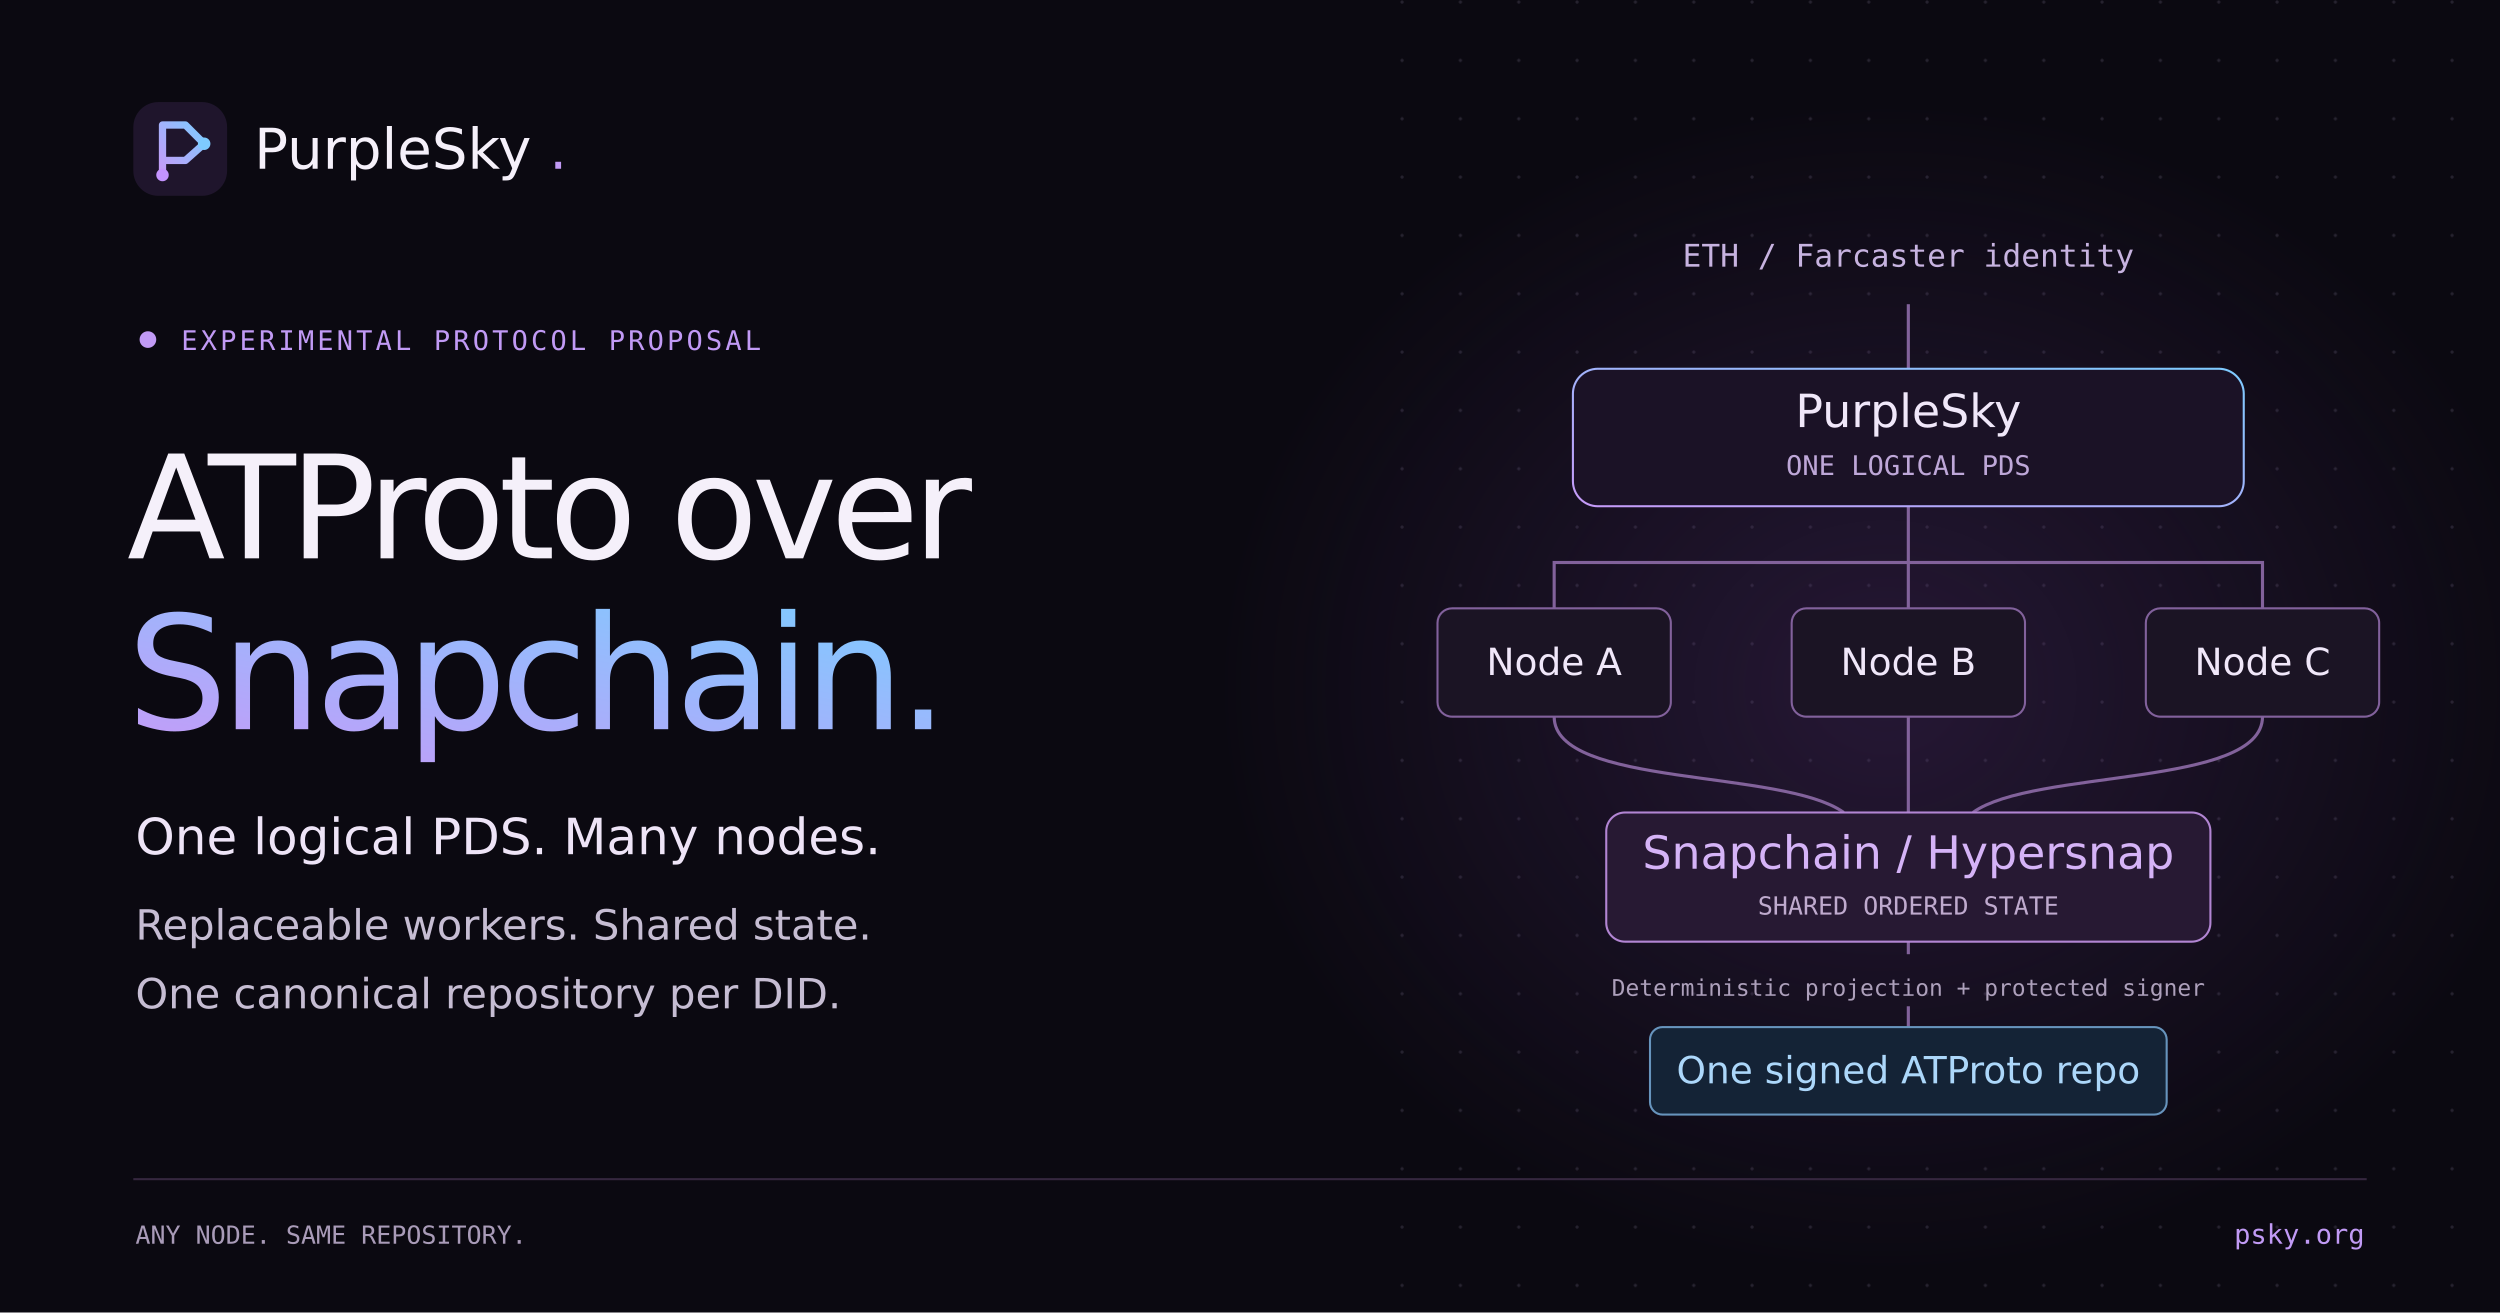
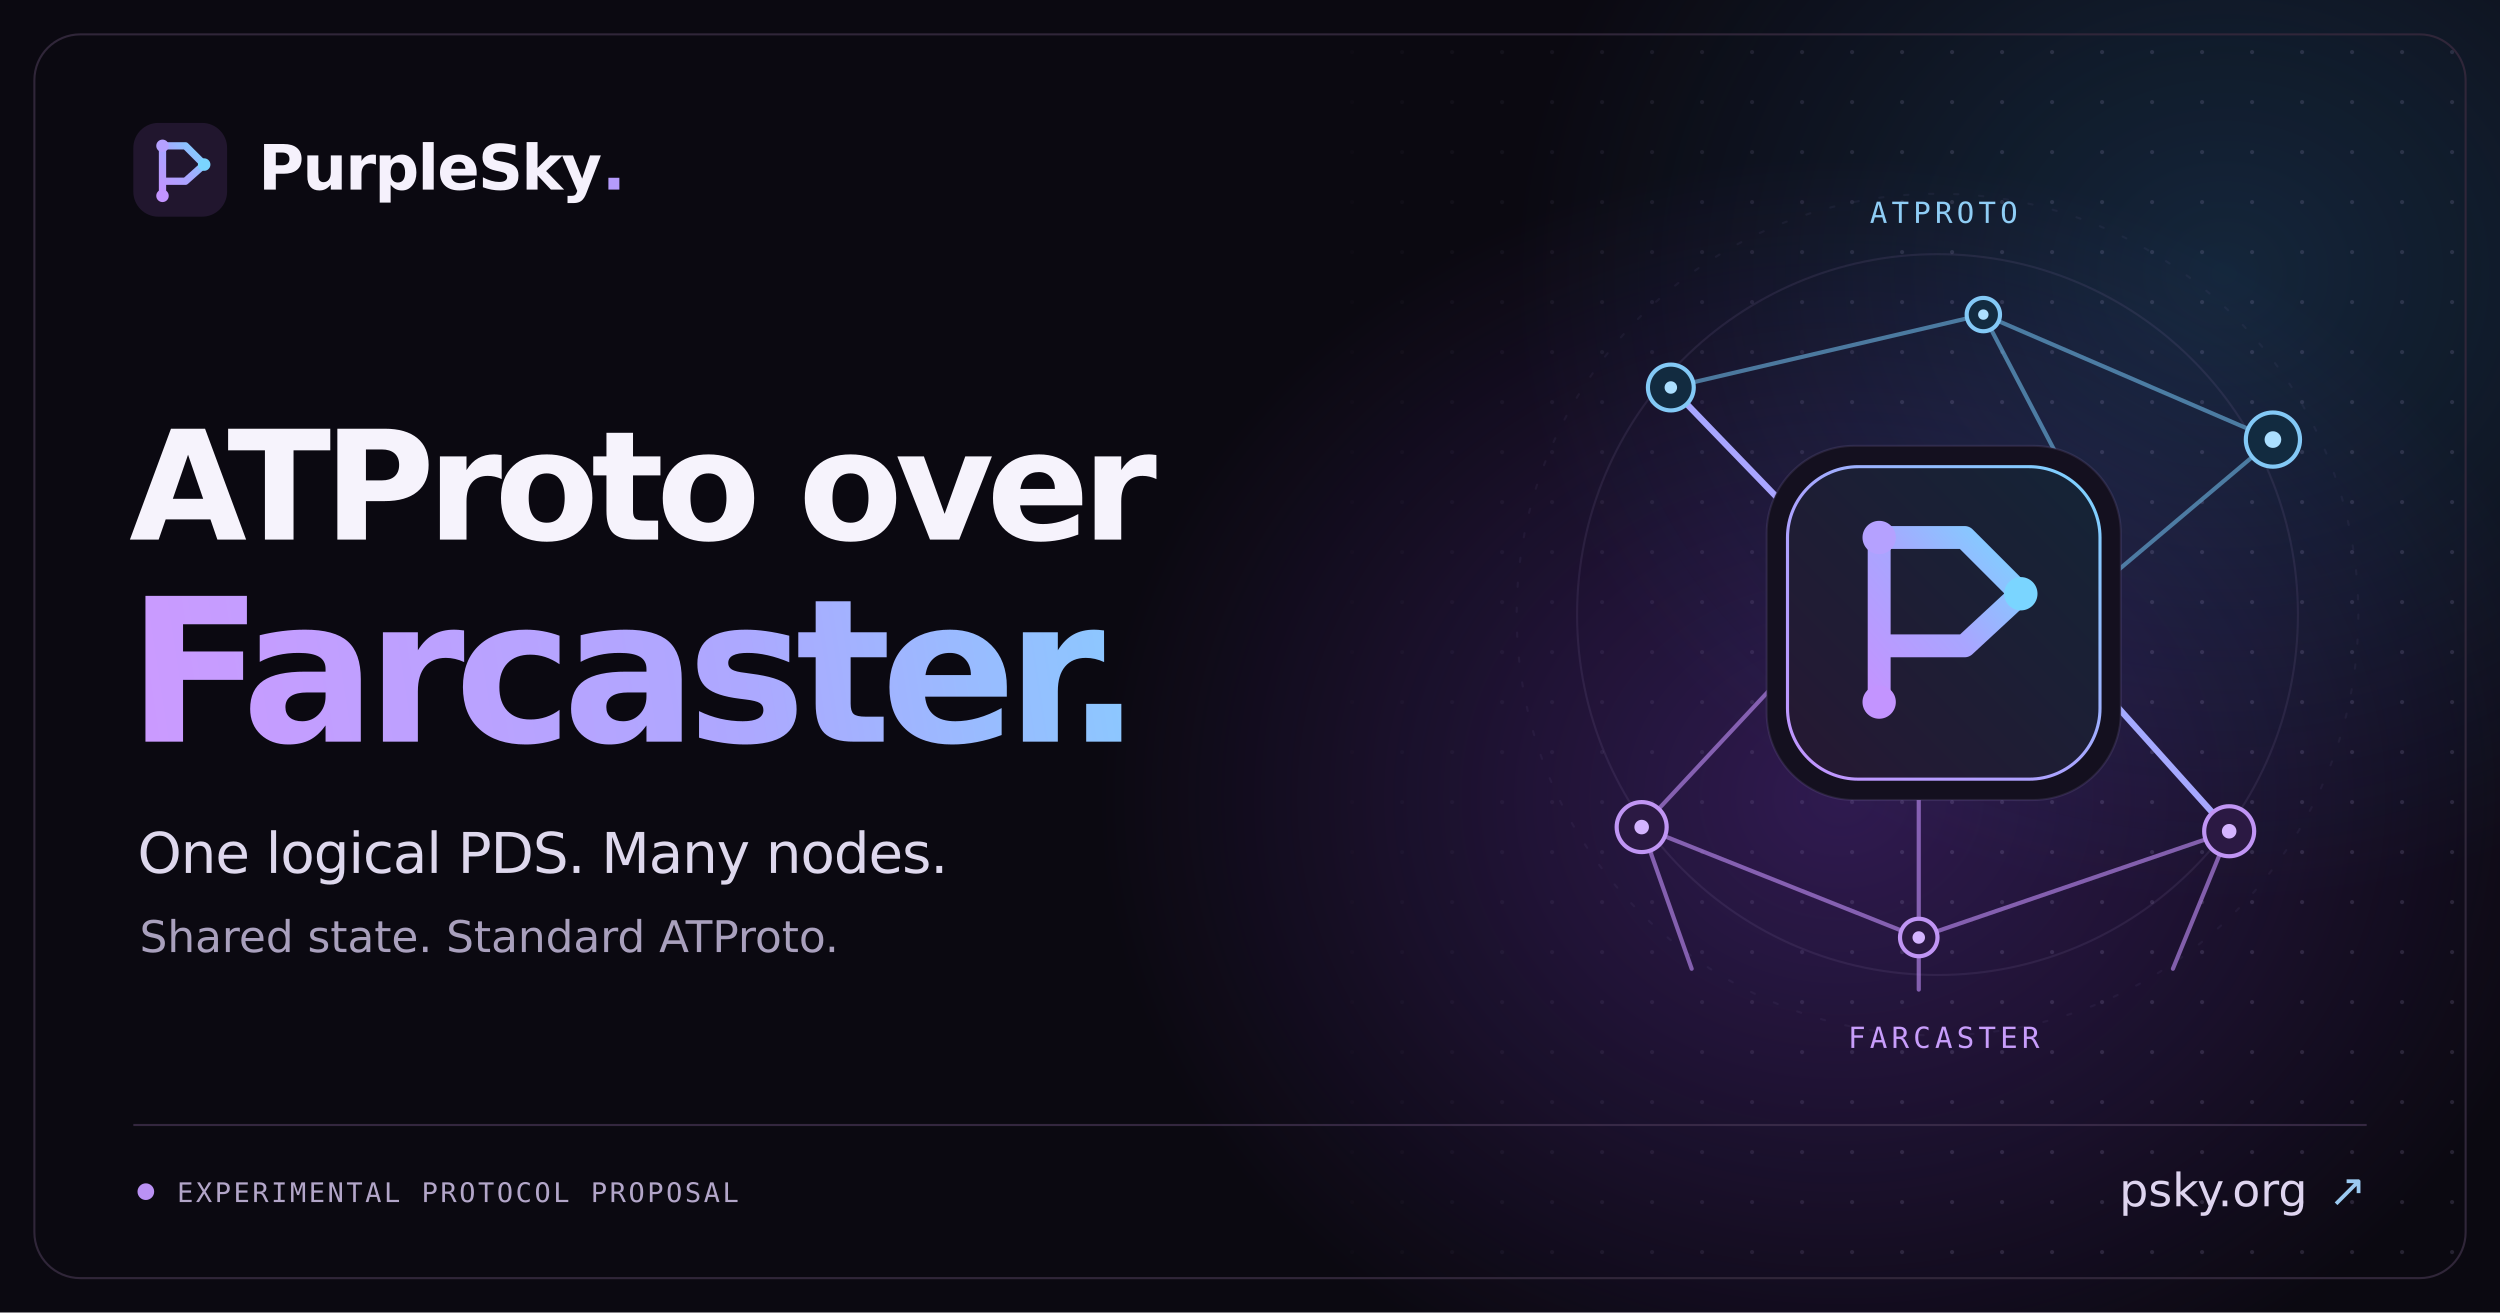
- <svg xmlns="http://www.w3.org/2000/svg" width="1200" height="630" viewBox="0 0 1200 630">
+ <svg xmlns="http://www.w3.org/2000/svg" width="1200" height="630" viewBox="0 0 1200 630" role="img" aria-labelledby="title desc">
  <defs>
    <linearGradient id="sky" x1="0" y1="1" x2="1" y2="0">
-       <stop stop-color="#c69af8" />
-       <stop offset="1" stop-color="#7ecbff" />
+       <stop stop-color="#c394ff" />
+       <stop offset=".48" stop-color="#a9a5ff" />
+       <stop offset="1" stop-color="#7ad5ff" />
    </linearGradient>
-     <radialGradient id="glow">
-       <stop stop-color="#563276" stop-opacity=".35" />
-       <stop offset="1" stop-color="#563276" stop-opacity="0" />
+     <linearGradient id="headline" x1="64" y1="340" x2="585" y2="260" gradientUnits="userSpaceOnUse">
+       <stop stop-color="#cb9aff" />
+       <stop offset=".55" stop-color="#ada8ff" />
+       <stop offset="1" stop-color="#82d1ff" />
+     </linearGradient>
+     <radialGradient id="violet">
+       <stop stop-color="#763cca" stop-opacity=".34" />
+       <stop offset="1" stop-color="#763cca" stop-opacity="0" />
    </radialGradient>
-     <pattern id="grid" width="28" height="28" patternUnits="userSpaceOnUse">
-       <circle cx="1" cy="1" r=".8" fill="#bcaed4" opacity=".15" />
+     <radialGradient id="blue">
+       <stop stop-color="#3287c6" stop-opacity=".23" />
+       <stop offset="1" stop-color="#3287c6" stop-opacity="0" />
+     </radialGradient>
+     <linearGradient id="tile" x1="0" y1="1" x2="1" y2="0">
+       <stop stop-color="#261833" />
+       <stop offset="1" stop-color="#142436" />
+     </linearGradient>
+     <linearGradient id="fade">
+       <stop stop-color="#fff" stop-opacity="0" />
+       <stop offset=".55" stop-color="#fff" />
+     </linearGradient>
+     <pattern id="grid" width="24" height="24" patternUnits="userSpaceOnUse">
+       <circle cx="1" cy="1" r="1" fill="#aca3d0" opacity=".17" />
    </pattern>
+     <mask id="grid-fade">
+       <rect x="620" y="16" width="564" height="598" fill="url(#fade)" />
+     </mask>
  </defs>
  <rect width="1200" height="630" fill="#0b0911" />
-   <rect x="650" width="550" height="630" fill="url(#grid)" />
-   <ellipse cx="905" cy="330" rx="320" ry="280" fill="url(#glow)" />
+   <ellipse cx="884" cy="383" rx="360" ry="310" fill="url(#violet)" />
+   <ellipse cx="1067" cy="132" rx="340" ry="300" fill="url(#blue)" />
+   <rect x="620" y="16" width="564" height="598" fill="url(#grid)" mask="url(#grid-fade)" />
+   <rect x="16.5" y="16.5" width="1167" height="597" rx="22" fill="none" stroke="#302639" />
  <g font-family="DejaVu Sans, sans-serif">
-     <g transform="translate(64 49)">
-       <rect width="45" height="45" rx="12" fill="#1f152c" />
-       <path d="M14 35V11H25L34 20 25 28H14" fill="none" stroke="url(#sky)" stroke-width="3.5" stroke-linejoin="round" />
-       <circle cx="14" cy="35" r="3" fill="#c493ff" />
-       <circle cx="34" cy="20" r="3" fill="#7ecbff" />
+     <g transform="translate(64 59)">
+       <rect width="45" height="45" rx="12" fill="#21162e" />
+       <path d="M14 35V11H25L34 20 25 28H14" fill="none" stroke="url(#sky)" stroke-width="3.5" stroke-linecap="round" stroke-linejoin="round" />
+       <circle cx="14" cy="35" r="3" fill="#c394ff" />
+       <circle cx="14" cy="11" r="3" fill="#b5a1ff" />
+       <circle cx="34" cy="20" r="3" fill="#7ad5ff" />
    </g>
-     <text x="122" y="81" font-size="27" fill="#f5f0fa">
-       PurpleSky
-       <tspan fill="#c19af5">.</tspan>
+     <text x="124" y="91" font-size="30" font-weight="600" letter-spacing="-.8" fill="#f5f1fc">PurpleSky<tspan fill="#b59bfc">.</tspan>
    </text>
-     <circle cx="71" cy="163" r="4" fill="#c19af5" />
-     <text x="87" y="168" font-family="DejaVu Sans Mono, monospace" font-size="13" letter-spacing="1.5" fill="#c19af5">
-       EXPERIMENTAL PROTOCOL PROPOSAL
-     </text>
-     <text x="61" y="268" font-size="69" letter-spacing="-3" fill="#f5f0fa">
-       ATProto over
-     </text>
-     <text x="61" y="350" font-size="76" letter-spacing="-3" fill="url(#sky)">
-       Snapchain.
-     </text>
-     <text x="65" y="410" font-size="24" fill="#eee4f7">
-       One logical PDS. Many nodes.
-     </text>
-     <text x="65" y="451" font-size="20" fill="#c6bdd3">
-       Replaceable workers. Shared state.
-     </text>
-     <text x="65" y="484" font-size="20" fill="#c6bdd3">
-       One canonical repository per DID.
-     </text>
-     <g stroke="#82629b" stroke-width="1.5" fill="none">
-       <path d="M916 146V177M916 243V270H746V292M916 270V292M916 270H1086V292M746 344C746 378 856 369 885 390M916 344V390M1086 344C1086 378 976 369 947 390M916 452V458M916 483V493" />
+     <text x="62" y="259" font-size="73" font-weight="600" letter-spacing="-3.7" fill="#f6f3fc">ATProto over</text>
+     <text x="61" y="356" font-size="96" font-weight="700" letter-spacing="-5" fill="url(#headline)">Farcaster.</text>
+     <text x="66" y="419" font-size="27" letter-spacing="-.5" fill="#ded8ed">One logical PDS. Many nodes.</text>
+     <text x="67" y="457" font-size="21" fill="#a9a0bd">Shared state. Standard ATProto.</text>
+     <g fill="none" stroke-linecap="round" stroke-linejoin="round">
+       <circle cx="930" cy="295" r="173" stroke="#766496" stroke-opacity=".17" />
+       <circle cx="930" cy="295" r="202" stroke="#766496" stroke-opacity=".1" stroke-dasharray="2 10" />
+       <path d="M802 186L952 151 1091 211M952 151L1008 258M802 186L858 244M1091 211L1008 281" stroke="#67acd9" stroke-opacity=".65" stroke-width="2" />
+       <path d="M858 322L788 397 921 450 1070 399 1008 330M921 364V450M788 397L812 465M1070 399L1043 465M921 450V475" stroke="#ad7fe0" stroke-opacity=".7" stroke-width="2" />
+       <path d="M802 186L858 244M1070 399L1008 330" stroke="url(#sky)" stroke-width="3" />
    </g>
-     <text x="916" y="128" font-family="DejaVu Sans Mono, monospace" font-size="15" text-anchor="middle" fill="#c7b3e0">
-       ETH / Farcaster identity
-     </text>
-     <rect x="755" y="177" width="322" height="66" rx="12" fill="#1b1226" stroke="url(#sky)" />
-     <text x="916" y="205" font-size="22" text-anchor="middle" fill="#f0e7f9">
-       PurpleSky
-     </text>
-     <text x="916" y="228" font-family="DejaVu Sans Mono, monospace" font-size="13" text-anchor="middle" fill="#bea7d8">
-       ONE LOGICAL PDS
-     </text>
-     <g fill="#1b1424" stroke="#82619c">
-       <rect x="690" y="292" width="112" height="52" rx="7" />
-       <rect x="860" y="292" width="112" height="52" rx="7" />
-       <rect x="1030" y="292" width="112" height="52" rx="7" />
+     <g fill="#122b40" stroke="#83c9f6" stroke-width="2">
+       <circle cx="802" cy="186" r="11" />
+       <circle cx="952" cy="151" r="8" />
+       <circle cx="1091" cy="211" r="13" />
    </g>
-     <g font-size="18" text-anchor="middle" fill="#f0e7f9">
-       <text x="746" y="324">Node A</text>
-       <text x="916" y="324">Node B</text>
-       <text x="1086" y="324">Node C</text>
+     <g fill="#acdfff">
+       <circle cx="802" cy="186" r="3" />
+       <circle cx="952" cy="151" r="2.5" />
+       <circle cx="1091" cy="211" r="4" />
    </g>
-     <rect x="771" y="390" width="290" height="62" rx="9" fill="#271933" stroke="#b285d3" />
-     <text x="916" y="417" font-size="22" text-anchor="middle" fill="#d5b3f7">
-       Snapchain / Hypersnap
-     </text>
-     <text x="916" y="439" font-family="DejaVu Sans Mono, monospace" font-size="12" text-anchor="middle" fill="#bfaace">
-       SHARED ORDERED STATE
-     </text>
-     <text x="916" y="478" font-family="DejaVu Sans Mono, monospace" font-size="11" text-anchor="middle" fill="#ada0bb">
-       Deterministic projection + protected signer
-     </text>
-     <rect x="792" y="493" width="248" height="42" rx="6" fill="#142336" stroke="#6794bd" />
-     <text x="916" y="520" font-size="18" text-anchor="middle" fill="#acd7fa">
-       One signed ATProto repo
-     </text>
-     <path d="M64 566H1136" stroke="#35273f" />
-     <text x="65" y="597" font-family="DejaVu Sans Mono, monospace" font-size="12" fill="#a99bb8">
-       ANY NODE. SAME REPOSITORY.
-     </text>
-     <text x="1135" y="597" text-anchor="end" font-family="DejaVu Sans Mono, monospace" font-size="13" fill="#c19af5">
-       psky.org
+     <g fill="#2b1943" stroke="#c095f4" stroke-width="2">
+       <circle cx="788" cy="397" r="12" />
+       <circle cx="921" cy="450" r="9" />
+       <circle cx="1070" cy="399" r="12" />
+     </g>
+     <g fill="#d4b4ff">
+       <circle cx="788" cy="397" r="3.5" />
+       <circle cx="921" cy="450" r="3" />
+       <circle cx="1070" cy="399" r="3.5" />
+     </g>
+     <rect x="848" y="214" width="170" height="170" rx="42" fill="#14101f" stroke="#7f70a5" stroke-opacity=".2" />
+     <rect x="858" y="224" width="150" height="150" rx="34" fill="url(#tile)" stroke="url(#sky)" stroke-width="1.5" />
+     <path d="M902 337V258H943L970 285 943 310H902" fill="none" stroke="url(#sky)" stroke-width="11" stroke-linecap="round" stroke-linejoin="round" />
+     <circle cx="902" cy="337" r="8" fill="#c394ff" />
+     <circle cx="902" cy="258" r="8" fill="#b5a1ff" />
+     <circle cx="970" cy="285" r="8" fill="#7ad5ff" />
+     <g font-family="DejaVu Sans Mono, monospace" font-size="14" letter-spacing="2" text-anchor="middle">
+       <text x="933" y="107" fill="#8fcdf5">ATPROTO</text>
+       <text x="933" y="503" fill="#c89dfb">FARCASTER</text>
+     </g>
+     <path d="M64 540H1136" stroke="#42324f" stroke-opacity=".75" />
+     <circle cx="70" cy="572" r="4" fill="#ba91f4" />
+     <text x="85" y="577" font-family="DejaVu Sans Mono, monospace" font-size="13" letter-spacing="1.2" fill="#b3a6c9">EXPERIMENTAL PROTOCOL PROPOSAL</text>
+     <text x="1136" y="579" text-anchor="end" font-size="22" fill="#ded4ef">psky.org<tspan dx="10" fill="#9bcaf1">↗</tspan>
    </text>
  </g>
</svg>
